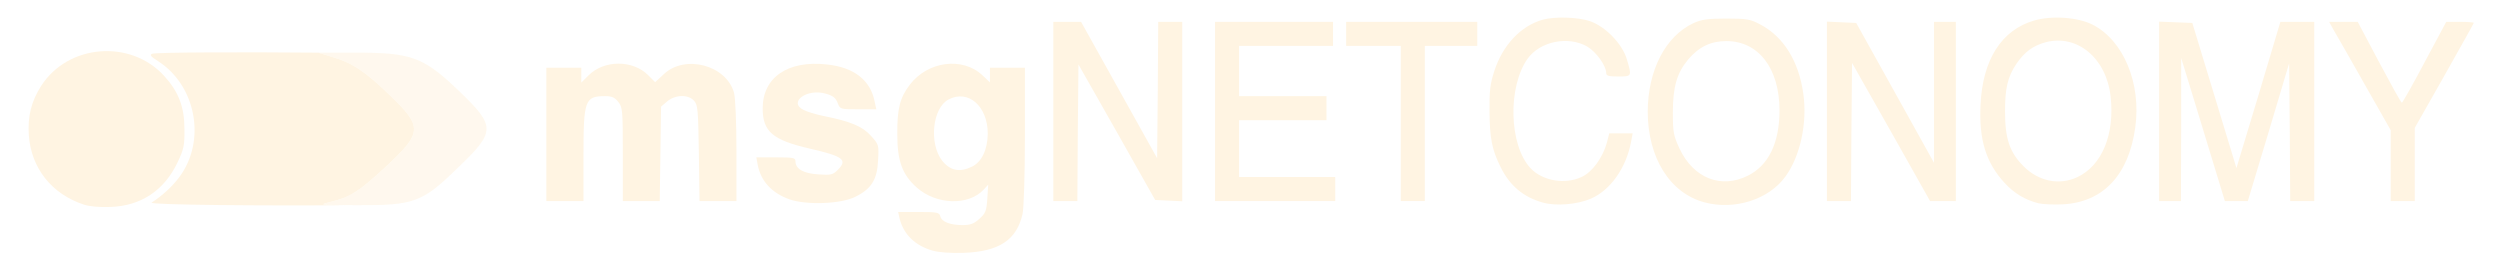
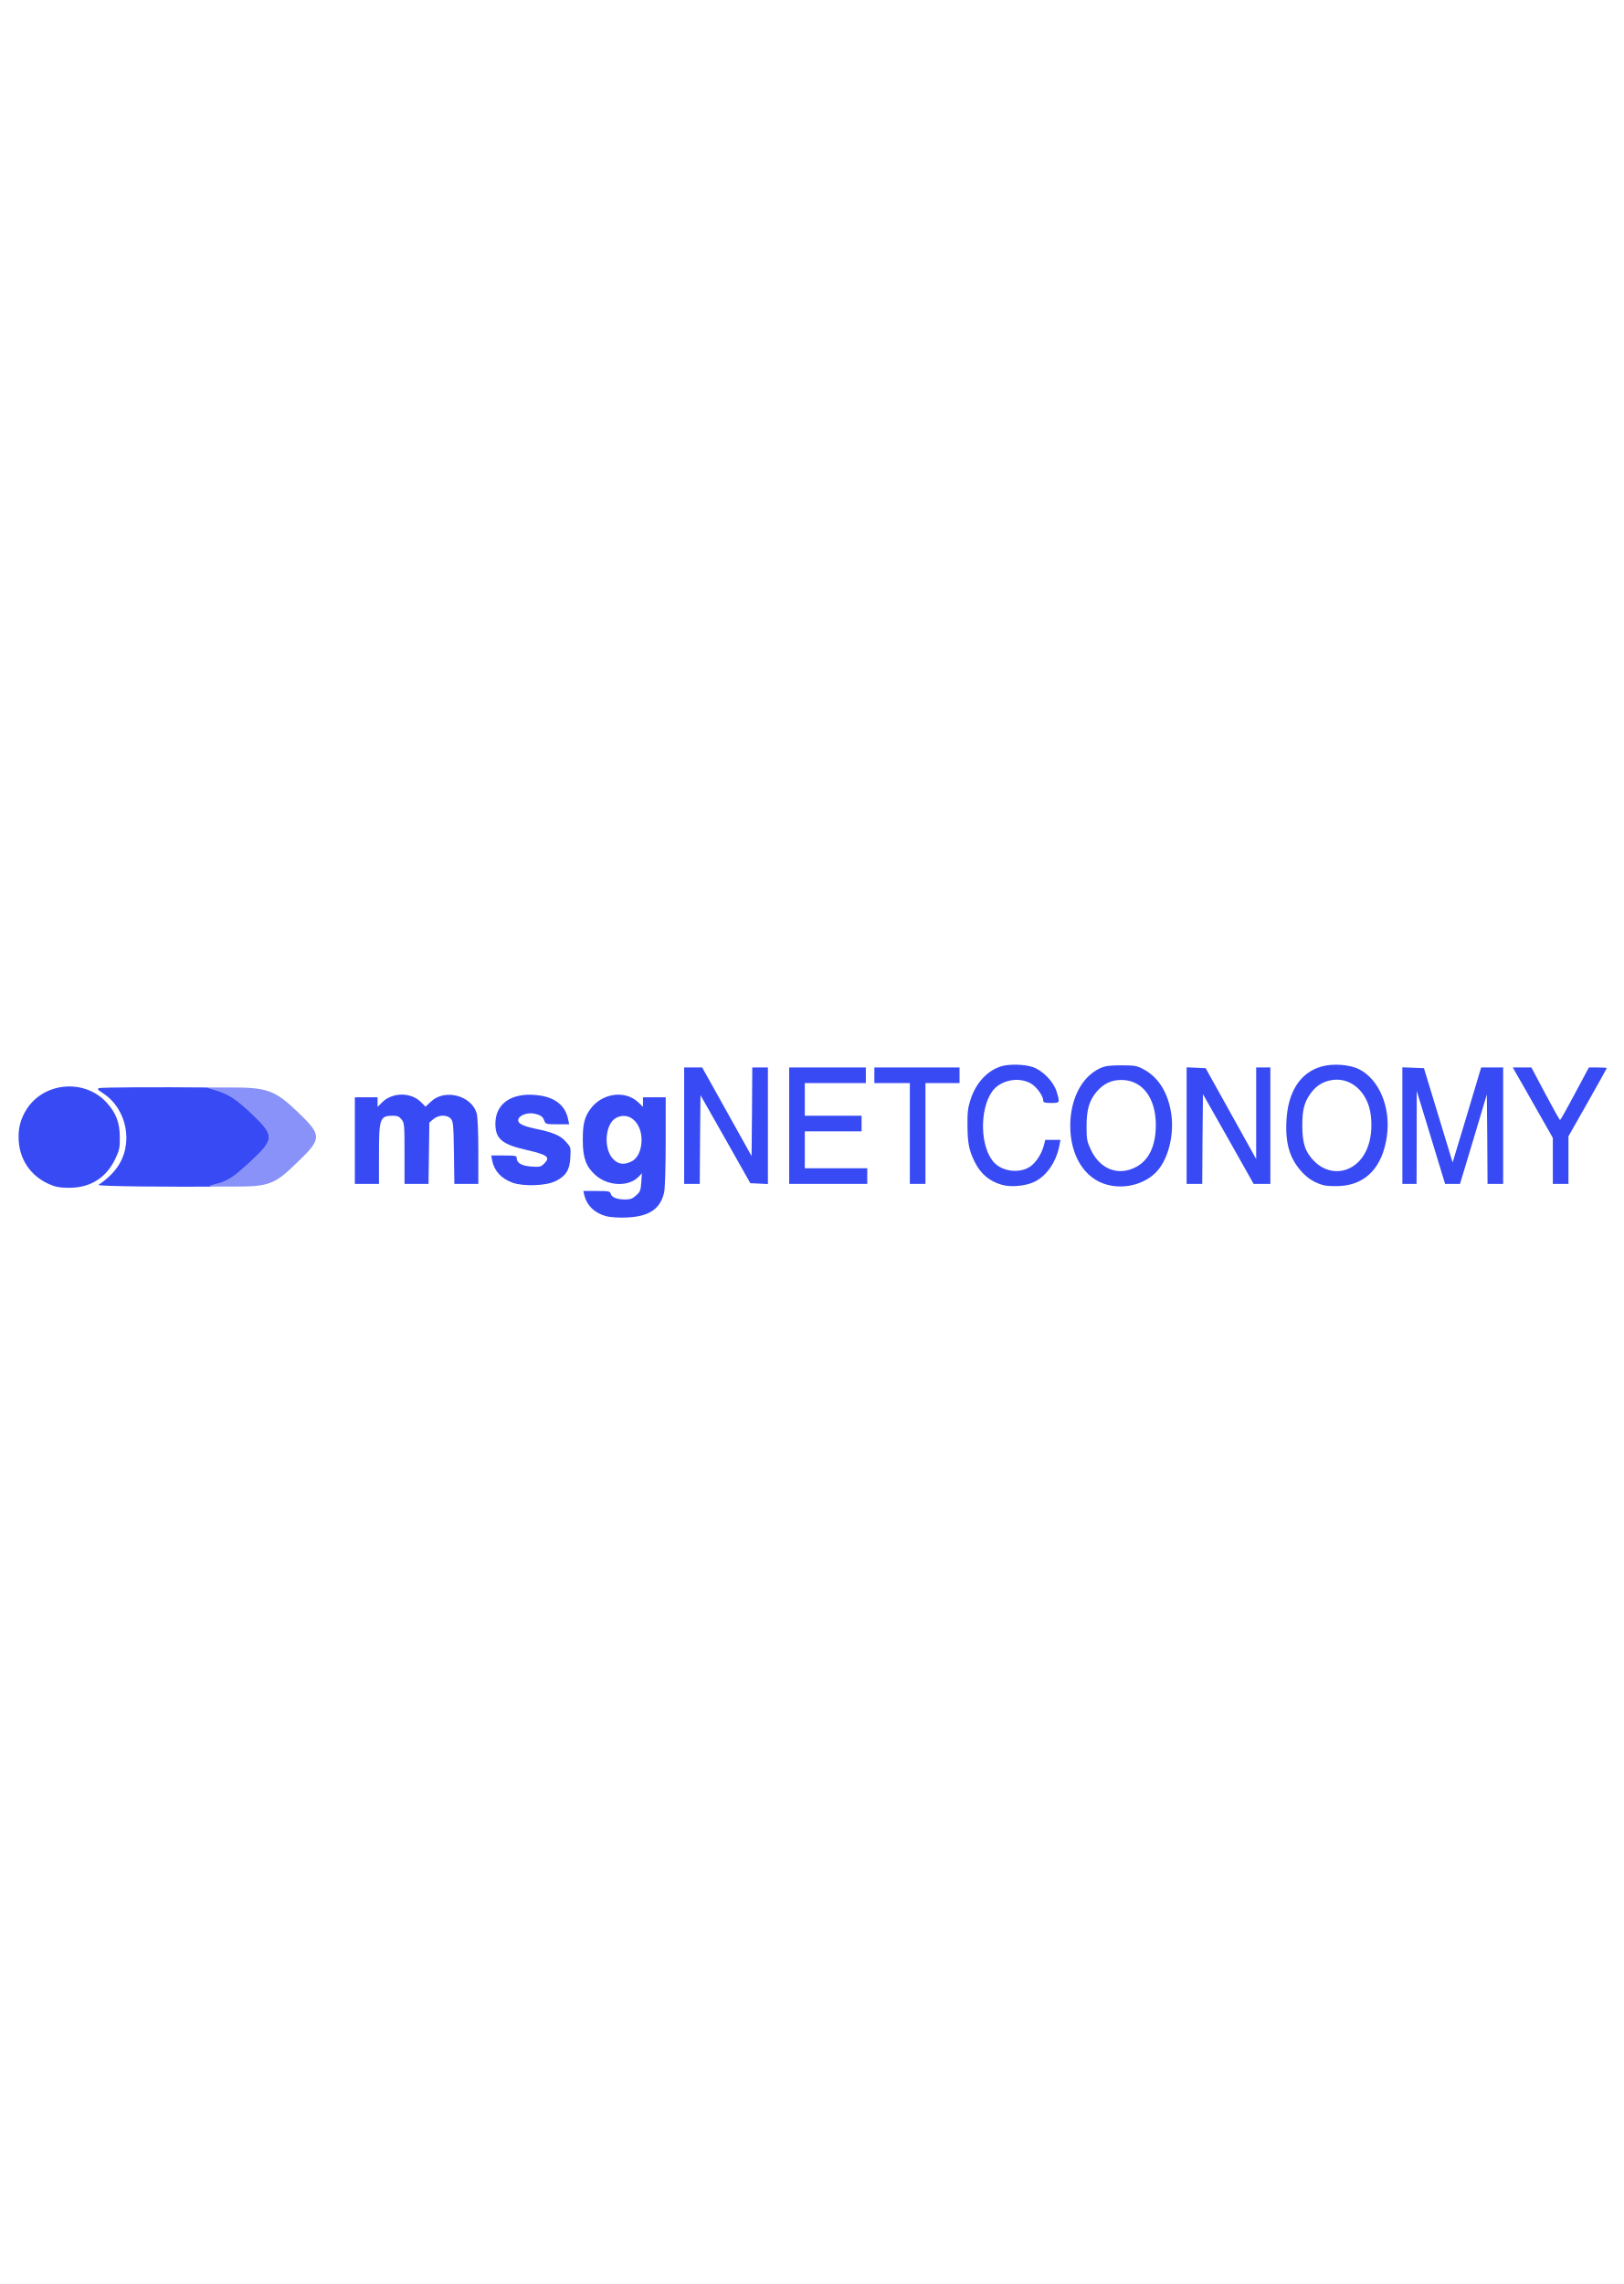
- <svg xmlns="http://www.w3.org/2000/svg" version="1.1" id="Layer_1" x="0px" y="0px" viewBox="0 0 1144 125" style="enable-background:new 0 0 1144 125;" xml:space="preserve">
-   <style type="text/css">
- 	.st0{fill:#FFF4E2;}
- 	.st1{opacity:0.6;fill:#FFF4E2;enable-background:new    ;}
- </style>
-   <path class="st0" d="M426.8,114.7c-8.1-2.3-13.4-7.5-15.2-14.9L411,97h9.4c8.5,0,9.4,0.2,9.9,2c0.6,2.5,4.5,4,10.2,4  c3.5,0,5.2-0.6,7.7-2.9c2.8-2.5,3.2-3.5,3.6-9.2l0.4-6.4l-2.2,2.4c-7,7.3-21.5,6.8-30.4-1c-6.7-5.9-9-12.2-9-24.4  c-0.1-11.7,1.2-16.8,5.7-22.7c8.2-10.8,24.1-12.9,33.2-4.4l3.5,3.3v-3.3V31h8h8v31.3c0,17.6-0.5,33.2-1.1,35.7  c-2.7,11.8-10.7,17.1-26.8,17.7C435.1,115.9,429.7,115.5,426.8,114.7z M444.7,76.3c4.5-2.1,7.2-7.8,7.3-15.1  c0-12.6-8.9-20.4-17.9-15.7c-7.4,3.8-9.1,20.1-3,28C434.8,78.1,439.1,79,444.7,76.3z" />
-   <path class="st0" d="M38.3,93.6C23.7,88.8,14.3,77,13.2,62c-0.6-8.8,1.1-15.6,5.7-22.8c12.3-19,40.7-21.3,56.1-4.6  c6.7,7.3,9.4,14.3,9.4,24.4c0.1,7.5-0.3,9.3-3.1,15.2c-6.1,12.9-16.7,20-30.7,20.5C45.6,94.9,40.9,94.5,38.3,93.6z" />
-   <g>
-     <path class="st0" d="M207.4,39.2c0.3,0.3,0.6,0.5,0.9,0.8C208,39.7,207.7,39.5,207.4,39.2z" />
-     <path class="st0" d="M151.2,92.4c8.9-2.1,13-4.7,24.8-15.6c17.5-16.2,17.6-18.6,2.1-33.5c-11.3-10.9-17.1-14.7-26.6-17.4l-5.9-1.8   c-32.4-0.3-74.3-0.2-76,0.5c-1.2,0.5-0.6,1.3,2.6,3.3C89.8,39.1,94.5,64.5,82,81.1c-3.2,4.3-7.7,8.4-12.6,11.6   c-1.7,1.1,53.6,1.5,88.4,1.2C145.9,93.8,146.2,93.6,151.2,92.4z" />
+ <svg xmlns="http://www.w3.org/2000/svg" enable-background="new 0 0 907.09 1275.59" height="1275.59" viewBox="0 0 907.09 1275.59" width="907.09">
+   <g fill="#384af4">
+     <path d="m338.414 679.185c-6.422-1.823-10.625-5.946-12.052-11.814l-.476-2.22h7.453c6.739 0 7.453.158 7.85 1.586.476 1.982 3.568 3.172 8.088 3.172 2.775 0 4.123-.477 6.105-2.3 2.22-1.982 2.537-2.775 2.854-7.295l.317-5.074-1.745 1.902c-5.55 5.788-17.047 5.393-24.104-.793-5.312-4.678-7.136-9.673-7.136-19.347-.079-9.277.951-13.321 4.52-17.999 6.502-8.563 19.109-10.229 26.324-3.489l2.775 2.617v-2.617-2.695h6.344 6.343v24.818c0 13.955-.396 26.324-.872 28.307-2.141 9.356-8.484 13.559-21.25 14.034-4.757.159-9.038-.159-11.338-.793zm14.193-30.448c3.568-1.665 5.709-6.185 5.788-11.974 0-9.99-7.057-16.175-14.193-12.448-5.867 3.013-7.215 15.938-2.378 22.201 2.934 3.648 6.343 4.362 10.783 2.221z" />
+     <path d="m30.369 662.454c-11.577-3.806-19.03-13.162-19.902-25.056-.476-6.978.873-12.369 4.52-18.078 9.753-15.065 32.271-16.89 44.482-3.647 5.312 5.788 7.454 11.339 7.454 19.347.079 5.947-.238 7.374-2.458 12.053-4.837 10.229-13.242 15.857-24.343 16.254-3.965.158-7.692-.159-9.753-.873z" />
+     <path d="m164.45 619.32c.238.237.476.396.713.634-.238-.237-.475-.396-.713-.634z" />
+     <path d="m119.888 661.503c7.057-1.665 10.308-3.727 19.664-12.369 13.876-12.846 13.955-14.748 1.665-26.562-8.96-8.643-13.559-11.656-21.091-13.797l-4.678-1.428c-25.69-.237-58.913-.158-60.261.396-.951.396-.476 1.031 2.062 2.617 13.956 8.881 17.682 29.021 7.771 42.183-2.537 3.409-6.105 6.66-9.991 9.198-1.348.872 42.5 1.188 70.093.951-9.436-.079-9.199-.238-5.234-1.189z" />
+     <path d="m559.795 661.741c-7.057-1.982-11.973-6.105-15.303-12.846-3.172-6.343-3.965-10.466-4.044-20.219-.079-7.454.237-10.07 1.744-14.669 3.093-9.516 9.674-16.413 17.603-18.634 4.281-1.189 12.766-.951 17.127.556 5.551 1.902 11.655 8.166 13.32 13.717 1.903 6.344 1.903 6.344-3.092 6.344-3.489 0-4.361-.238-4.361-1.27 0-2.616-3.647-7.69-6.898-9.594-6.898-3.965-17.127-1.903-21.646 4.44-7.215 10.229-6.739 31.24 1.031 39.646 4.281 4.599 12.448 6.105 18.554 3.251 3.807-1.665 7.691-6.978 9.198-12.449l.872-3.409h4.281 4.203l-.556 3.013c-1.744 9.437-7.453 17.603-14.589 20.695-4.995 2.141-12.686 2.776-17.444 1.428z" />
+     <path d="m618.471 661.661c-12.607-3.33-20.616-16.254-20.616-32.984.079-14.986 6.423-27.276 16.572-32.034 3.013-1.348 5.153-1.665 11.973-1.665 7.532 0 8.722.238 12.29 2.141 8.484 4.44 13.955 13.321 15.62 25.136 1.507 10.546-1.109 22.677-6.502 30.051-6.026 8.325-18.475 12.29-29.337 9.355zm15.699-9.673c7.533-3.727 11.497-11.894 11.497-23.708 0-15.225-7.611-25.136-19.268-25.136-5.63 0-9.911 2.062-13.797 6.581-4.123 4.916-5.63 9.912-5.63 19.348 0 7.215.238 8.404 2.459 13.162 5.075 10.704 15.065 14.59 24.739 9.753z" />
+     <path d="m739.548 661.979c-4.837-1.269-8.722-3.568-12.211-7.374-6.739-7.295-9.356-15.699-8.722-28.307.713-16.334 7.611-27.197 19.426-30.606 6.423-1.903 16.017-1.189 21.25 1.507 11.181 5.709 17.682 21.25 15.462 37.267-2.379 17.285-11.655 27.117-26.245 27.91-3.251.157-7.295-.001-8.96-.397zm14.114-9.436c9.039-4.202 13.717-15.62 12.131-29.417s-12.052-22.519-23.47-19.585c-4.679 1.269-7.691 3.489-10.704 7.85-3.172 4.758-4.124 8.802-4.124 17.286 0 9.911 1.665 14.827 6.74 19.901 5.471 5.472 12.925 6.978 19.427 3.965z" />
+     <path d="m286.399 660.552c-6.423-2.3-10.387-6.661-11.497-12.607l-.476-2.617h7.057c6.422 0 7.136.159 7.136 1.428 0 2.775 2.934 4.44 8.326 4.758 4.599.316 5.233.158 7.057-1.666 3.647-3.646 1.903-4.916-10.229-7.69-13.4-3.093-17.048-6.186-17.048-14.59 0-11.26 9.119-17.523 23.312-15.938 9.912 1.03 15.937 5.788 17.365 13.717l.555 2.538h-6.581c-6.502 0-6.581 0-7.453-2.3-.634-1.744-1.665-2.616-4.203-3.33-6.819-2.062-13.876 3.013-8.167 5.867 1.189.635 4.361 1.586 6.978 2.142 10.229 2.062 14.352 3.806 17.444 7.215 2.935 3.251 2.935 3.33 2.617 9.039-.317 6.898-2.458 10.309-8.326 13.163-5.312 2.615-17.761 3.011-23.867.871z" />
+     <path d="m198.228 637.002v-24.184h6.343 6.343v2.695 2.696l2.617-2.616c5.63-5.63 16.017-5.709 21.646-.08l2.538 2.538 3.171-2.935c7.691-7.215 22.677-3.25 25.453 6.819.476 1.903.872 10.467.872 21.25v17.999h-6.661-6.74l-.238-17.364c-.238-15.779-.396-17.523-1.744-19.03-2.141-2.379-6.819-2.22-9.753.238l-2.22 1.902-.238 17.127-.238 17.127h-6.74-6.661v-16.968c0-15.938-.079-17.048-1.665-19.03-1.269-1.586-2.299-2.062-4.678-2.062-7.453 0-7.929 1.348-7.929 21.805v16.255h-6.74-6.74v-24.182z" />
+     <path d="m382.183 628.677v-32.51h5.075 4.995l13.797 24.739 13.796 24.738.238-24.738.158-24.739h4.361 4.361v32.51 32.588l-4.916-.237-4.916-.238-13.876-24.58-13.955-24.58-.238 24.818-.158 24.738h-4.361-4.361z" />
+     <path d="m440.858 628.677v-32.51h21.408 21.409v4.361 4.36h-17.048-17.047v9.119 9.118h15.858 15.858v4.361 4.36h-15.858-15.858v10.309 10.308h17.444 17.444v4.361 4.36h-21.806-21.805v-32.507z" />
+     <path d="m508.256 633.037v-28.148h-9.911-9.912v-4.36-4.361h23.788 23.787v4.361 4.36h-9.516-9.515v28.148 28.148h-4.36-4.361z" />
+     <path d="m662.873 628.677v-32.589l5.312.237 5.312.238 14.114 25.373 14.113 25.373v-25.61-25.532h3.965 3.965v32.51 32.509h-4.679-4.678l-14.114-25.056-14.192-25.056-.238 25.056-.158 25.056h-4.361-4.361z" />
+     <path d="m783.396 628.677v-32.589l6.026.237 6.026.238 8.008 26.325 8.009 26.324 8.008-26.483 7.93-26.562h6.185 6.105v32.51 32.509h-4.361-4.36l-.159-24.977-.237-24.977-7.454 24.977-7.532 24.977h-4.202-4.123l-1.982-6.502c-1.11-3.647-4.679-15.303-7.93-26.007l-5.946-19.427v26.008l-.079 25.928h-3.965-3.965v-32.509z" />
+     <path d="m867.444 648.341v-12.846l-9.277-16.334c-5.074-8.96-10.069-17.761-11.18-19.585l-1.903-3.409h5.154 5.233l7.771 14.669c4.281 8.009 7.929 14.669 8.246 14.669.238 0 3.965-6.581 8.246-14.669l7.85-14.669h4.996c2.775 0 4.995.158 4.995.396 0 .158-4.837 8.802-10.704 19.188l-10.705 18.871v13.321 13.241h-4.36-4.361v-12.843z" />
+     <path d="m119.888 661.503c7.057-1.665 10.308-3.727 19.664-12.369 13.876-12.846 13.955-14.748 1.665-26.562-8.96-8.643-13.559-11.656-21.091-13.797l-4.757-1.428h12.766c21.091-.079 25.373 1.428 38.298 13.797 13.479 12.925 13.479 14.748-.159 27.831-13.083 12.767-15.858 13.797-37.029 13.718-13.559-.08-13.797-.08-9.357-1.19z" opacity=".6" />
  </g>
-   <path class="st0" d="M706,92.7c-8.9-2.5-15.1-7.7-19.3-16.2c-4-8-5-13.2-5.1-25.5c-0.1-9.4,0.3-12.7,2.2-18.5  C687.7,20.5,696,11.8,706,9c5.4-1.5,16.1-1.2,21.6,0.7c7,2.4,14.7,10.3,16.8,17.3c2.4,8,2.4,8-3.9,8c-4.4,0-5.5-0.3-5.5-1.6  c0-3.3-4.6-9.7-8.7-12.1c-8.7-5-21.6-2.4-27.3,5.6c-9.1,12.9-8.5,39.4,1.3,50c5.4,5.8,15.7,7.7,23.4,4.1c4.8-2.1,9.7-8.8,11.6-15.7  l1.1-4.3h5.4h5.3l-0.7,3.8C744.2,76.7,737,87,728,90.9C721.7,93.6,712,94.4,706,92.7z" />
-   <path class="st0" d="M780,92.6c-15.9-4.2-26-20.5-26-41.6c0.1-18.9,8.1-34.4,20.9-40.4c3.8-1.7,6.5-2.1,15.1-2.1  c9.5,0,11,0.3,15.5,2.7c10.7,5.6,17.6,16.8,19.7,31.7c1.9,13.3-1.4,28.6-8.2,37.9C809.4,91.3,793.7,96.3,780,92.6z M799.8,80.4  c9.5-4.7,14.5-15,14.5-29.9c0-19.2-9.6-31.7-24.3-31.7c-7.1,0-12.5,2.6-17.4,8.3c-5.2,6.2-7.1,12.5-7.1,24.4  c0,9.1,0.3,10.6,3.1,16.6C775,81.6,787.6,86.5,799.8,80.4z" />
-   <path class="st0" d="M932.7,93c-6.1-1.6-11-4.5-15.4-9.3c-8.5-9.2-11.8-19.8-11-35.7c0.9-20.6,9.6-34.3,24.5-38.6  c8.1-2.4,20.2-1.5,26.8,1.9c14.1,7.2,22.3,26.8,19.5,47c-3,21.8-14.7,34.2-33.1,35.2C939.9,93.7,934.8,93.5,932.7,93z M950.5,81.1  c11.4-5.3,17.3-19.7,15.3-37.1s-15.2-28.4-29.6-24.7c-5.9,1.6-9.7,4.4-13.5,9.9c-4,6-5.2,11.1-5.2,21.8c0,12.5,2.1,18.7,8.5,25.1  C932.9,83,942.3,84.9,950.5,81.1z" />
-   <path class="st0" d="M361.2,91.2c-8.1-2.9-13.1-8.4-14.5-15.9l-0.6-3.3h8.9c8.1,0,9,0.2,9,1.8c0,3.5,3.7,5.6,10.5,6  c5.8,0.4,6.6,0.2,8.9-2.1c4.6-4.6,2.4-6.2-12.9-9.7c-16.9-3.9-21.5-7.8-21.5-18.4c0-14.2,11.5-22.1,29.4-20.1  c12.5,1.3,20.1,7.3,21.9,17.3L401,50h-8.3c-8.2,0-8.3,0-9.4-2.9c-0.8-2.2-2.1-3.3-5.3-4.2c-8.6-2.6-17.5,3.8-10.3,7.4  c1.5,0.8,5.5,2,8.8,2.7c12.9,2.6,18.1,4.8,22,9.1c3.7,4.1,3.7,4.2,3.3,11.4c-0.4,8.7-3.1,13-10.5,16.6  C384.6,93.4,368.9,93.9,361.2,91.2z" />
-   <path class="st0" d="M250,61.5V31h8h8v3.4v3.4l3.3-3.3c7.1-7.1,20.2-7.2,27.3-0.1l3.2,3.2l4-3.7c9.7-9.1,28.6-4.1,32.1,8.6  c0.6,2.4,1.1,13.2,1.1,26.8V92h-8.4h-8.5l-0.3-21.9c-0.3-19.9-0.5-22.1-2.2-24c-2.7-3-8.6-2.8-12.3,0.3l-2.8,2.4l-0.3,21.6L301.9,92  h-8.5H285V70.6c0-20.1-0.1-21.5-2.1-24c-1.6-2-2.9-2.6-5.9-2.6c-9.4,0-10,1.7-10,27.5V92h-8.5H250V61.5z" />
-   <path class="st0" d="M482,51V10h6.4h6.3l17.4,31.2l17.4,31.2l0.3-31.2L530,10h5.5h5.5v41v41.1l-6.2-0.3l-6.2-0.3l-17.5-31l-17.6-31  l-0.3,31.3L493,92h-5.5H482V51z" />
-   <path class="st0" d="M556,51V10h27h27v5.5V21h-21.5H567v11.5V44h20h20v5.5V55h-20h-20v13v13h22h22v5.5V92h-27.5H556V51z" />
-   <path class="st0" d="M641,56.5V21h-12.5H616v-5.5V10h30h30v5.5V21h-12h-12v35.5V92h-5.5H641V56.5z" />
-   <path class="st0" d="M836,51V9.9l6.7,0.3l6.7,0.3l17.8,32l17.8,32V42.2V10h5h5v41v41h-5.9h-5.9l-17.8-31.6l-17.9-31.6l-0.3,31.6  L847,92h-5.5H836V51z" />
-   <path class="st0" d="M988,51V9.9l7.6,0.3l7.6,0.3l10.1,33.2l10.1,33.2l10.1-33.4l10-33.5h7.8h7.7v41v41h-5.5h-5.5l-0.2-31.5  l-0.3-31.5l-9.4,31.5l-9.5,31.5h-5.3h-5.2l-2.5-8.2c-1.4-4.6-5.9-19.3-10-32.8l-7.5-24.5v32.8L998,92h-5h-5V51z" />
-   <path class="st0" d="M1094,75.8V59.6L1082.3,39c-6.4-11.3-12.7-22.4-14.1-24.7l-2.4-4.3h6.5h6.6l9.8,18.5  c5.4,10.1,10,18.5,10.4,18.5c0.3,0,5-8.3,10.4-18.5l9.9-18.5h6.3c3.5,0,6.3,0.2,6.3,0.5c0,0.2-6.1,11.1-13.5,24.2L1105,58.5v16.8V92  h-5.5h-5.5V75.8z" />
-   <path class="st1" d="M151.2,92.4c8.9-2.1,13-4.7,24.8-15.6c17.5-16.2,17.6-18.6,2.1-33.5c-11.3-10.9-17.1-14.7-26.6-17.4l-6-1.8  h16.1c26.6-0.1,32,1.8,48.3,17.4c17,16.3,17,18.6-0.2,35.1c-16.5,16.1-20,17.4-46.7,17.3C145.9,93.8,145.6,93.8,151.2,92.4z" />
</svg>
